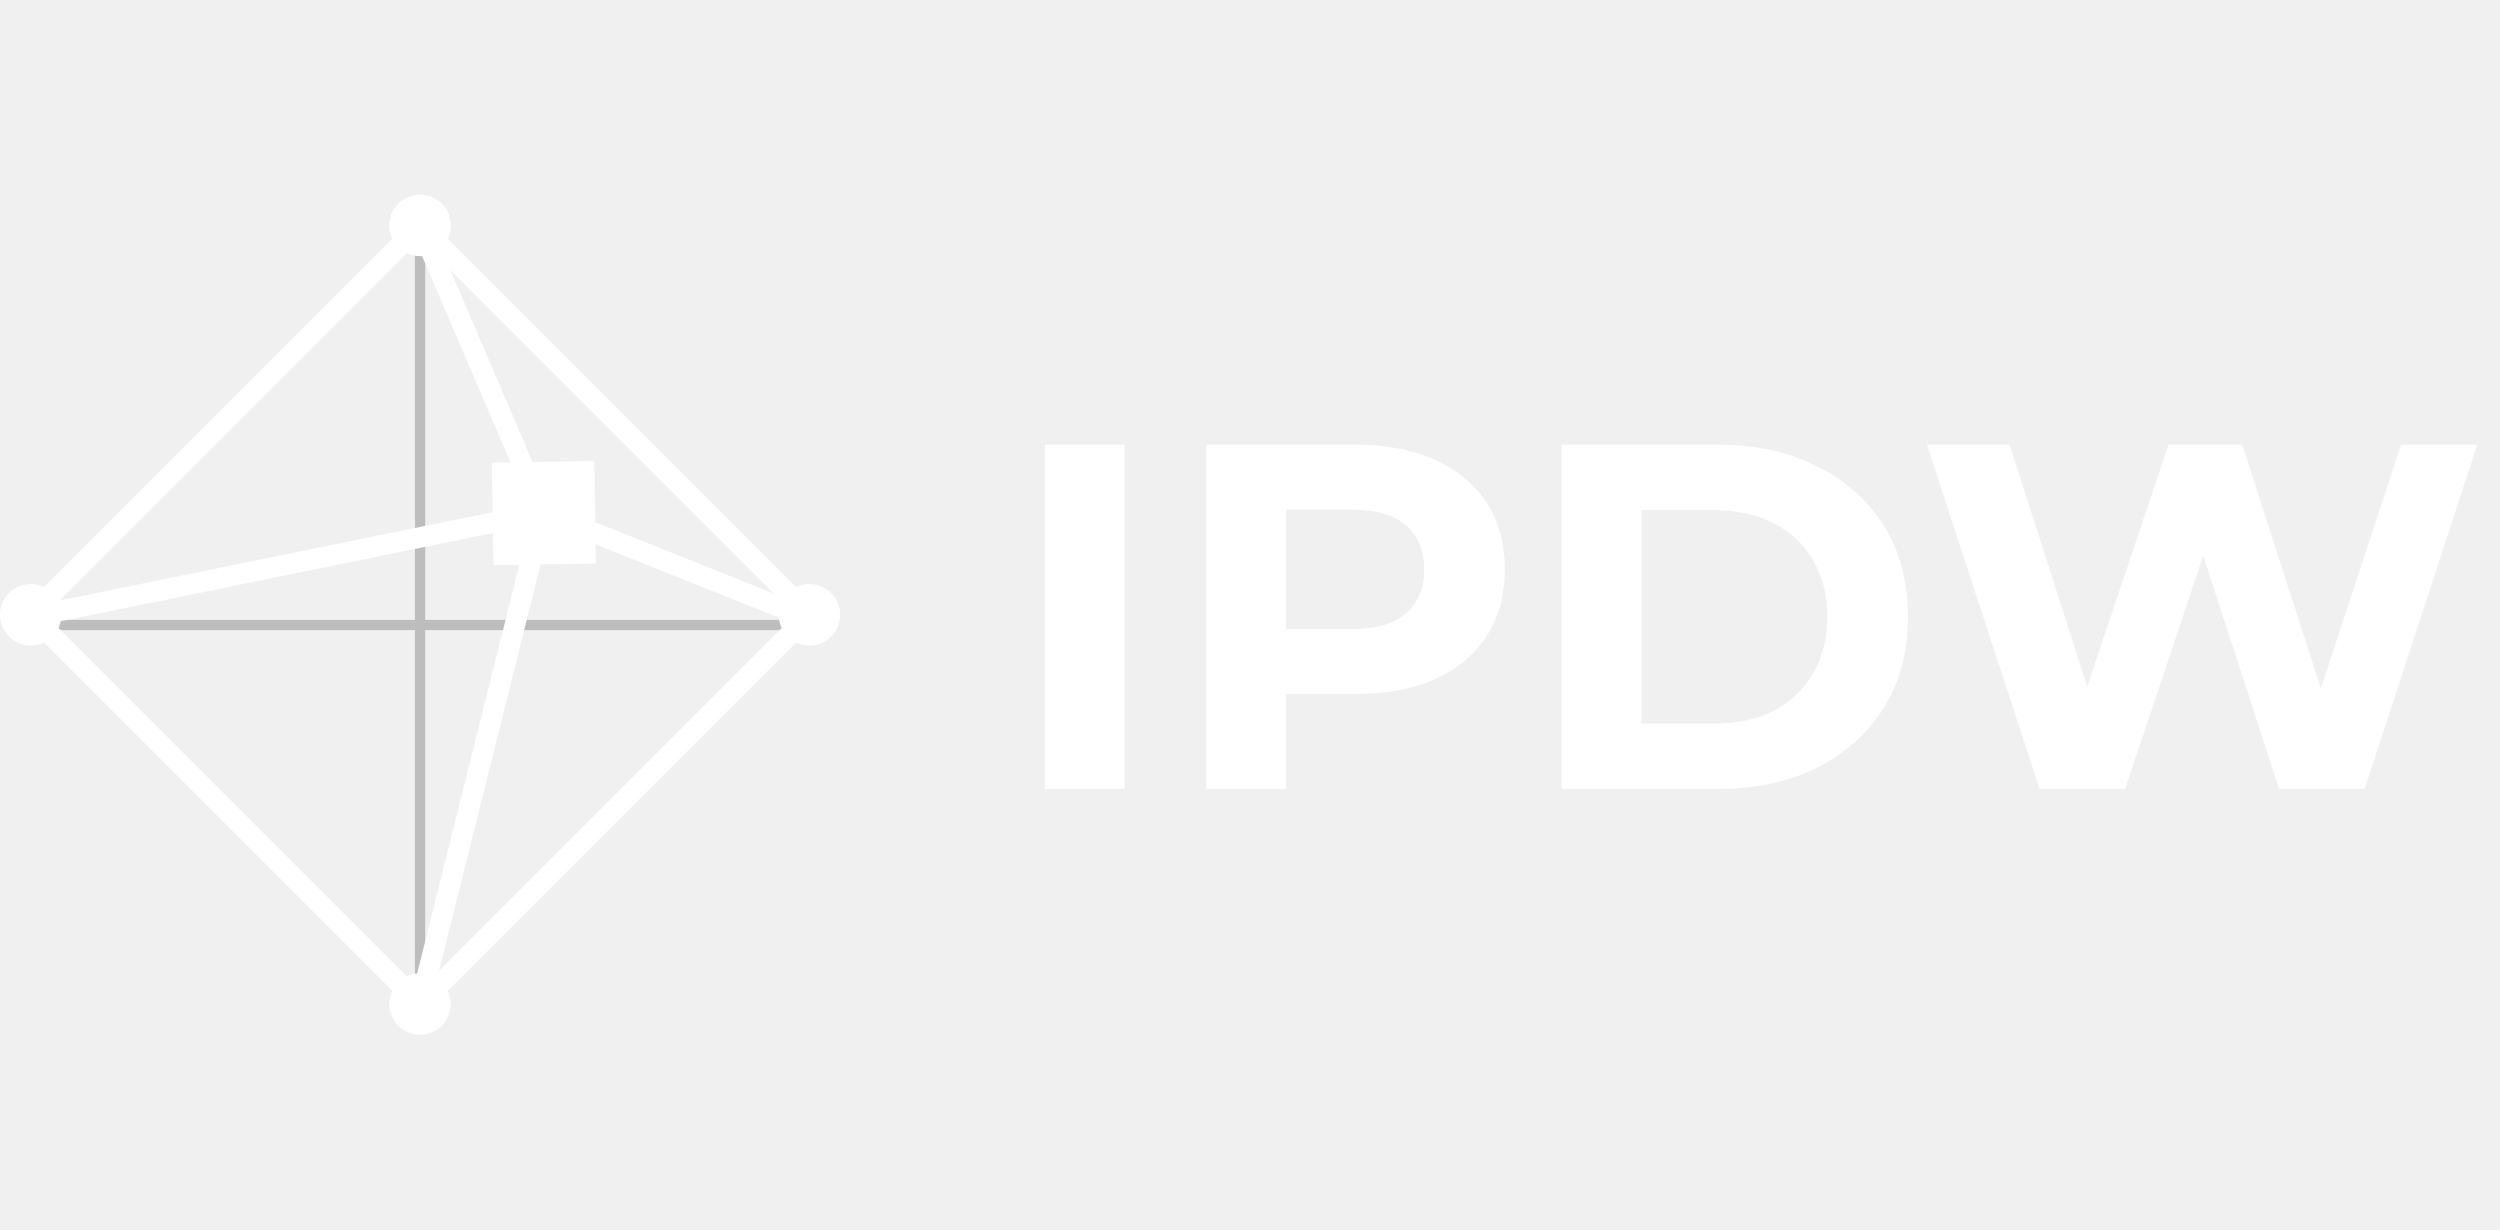
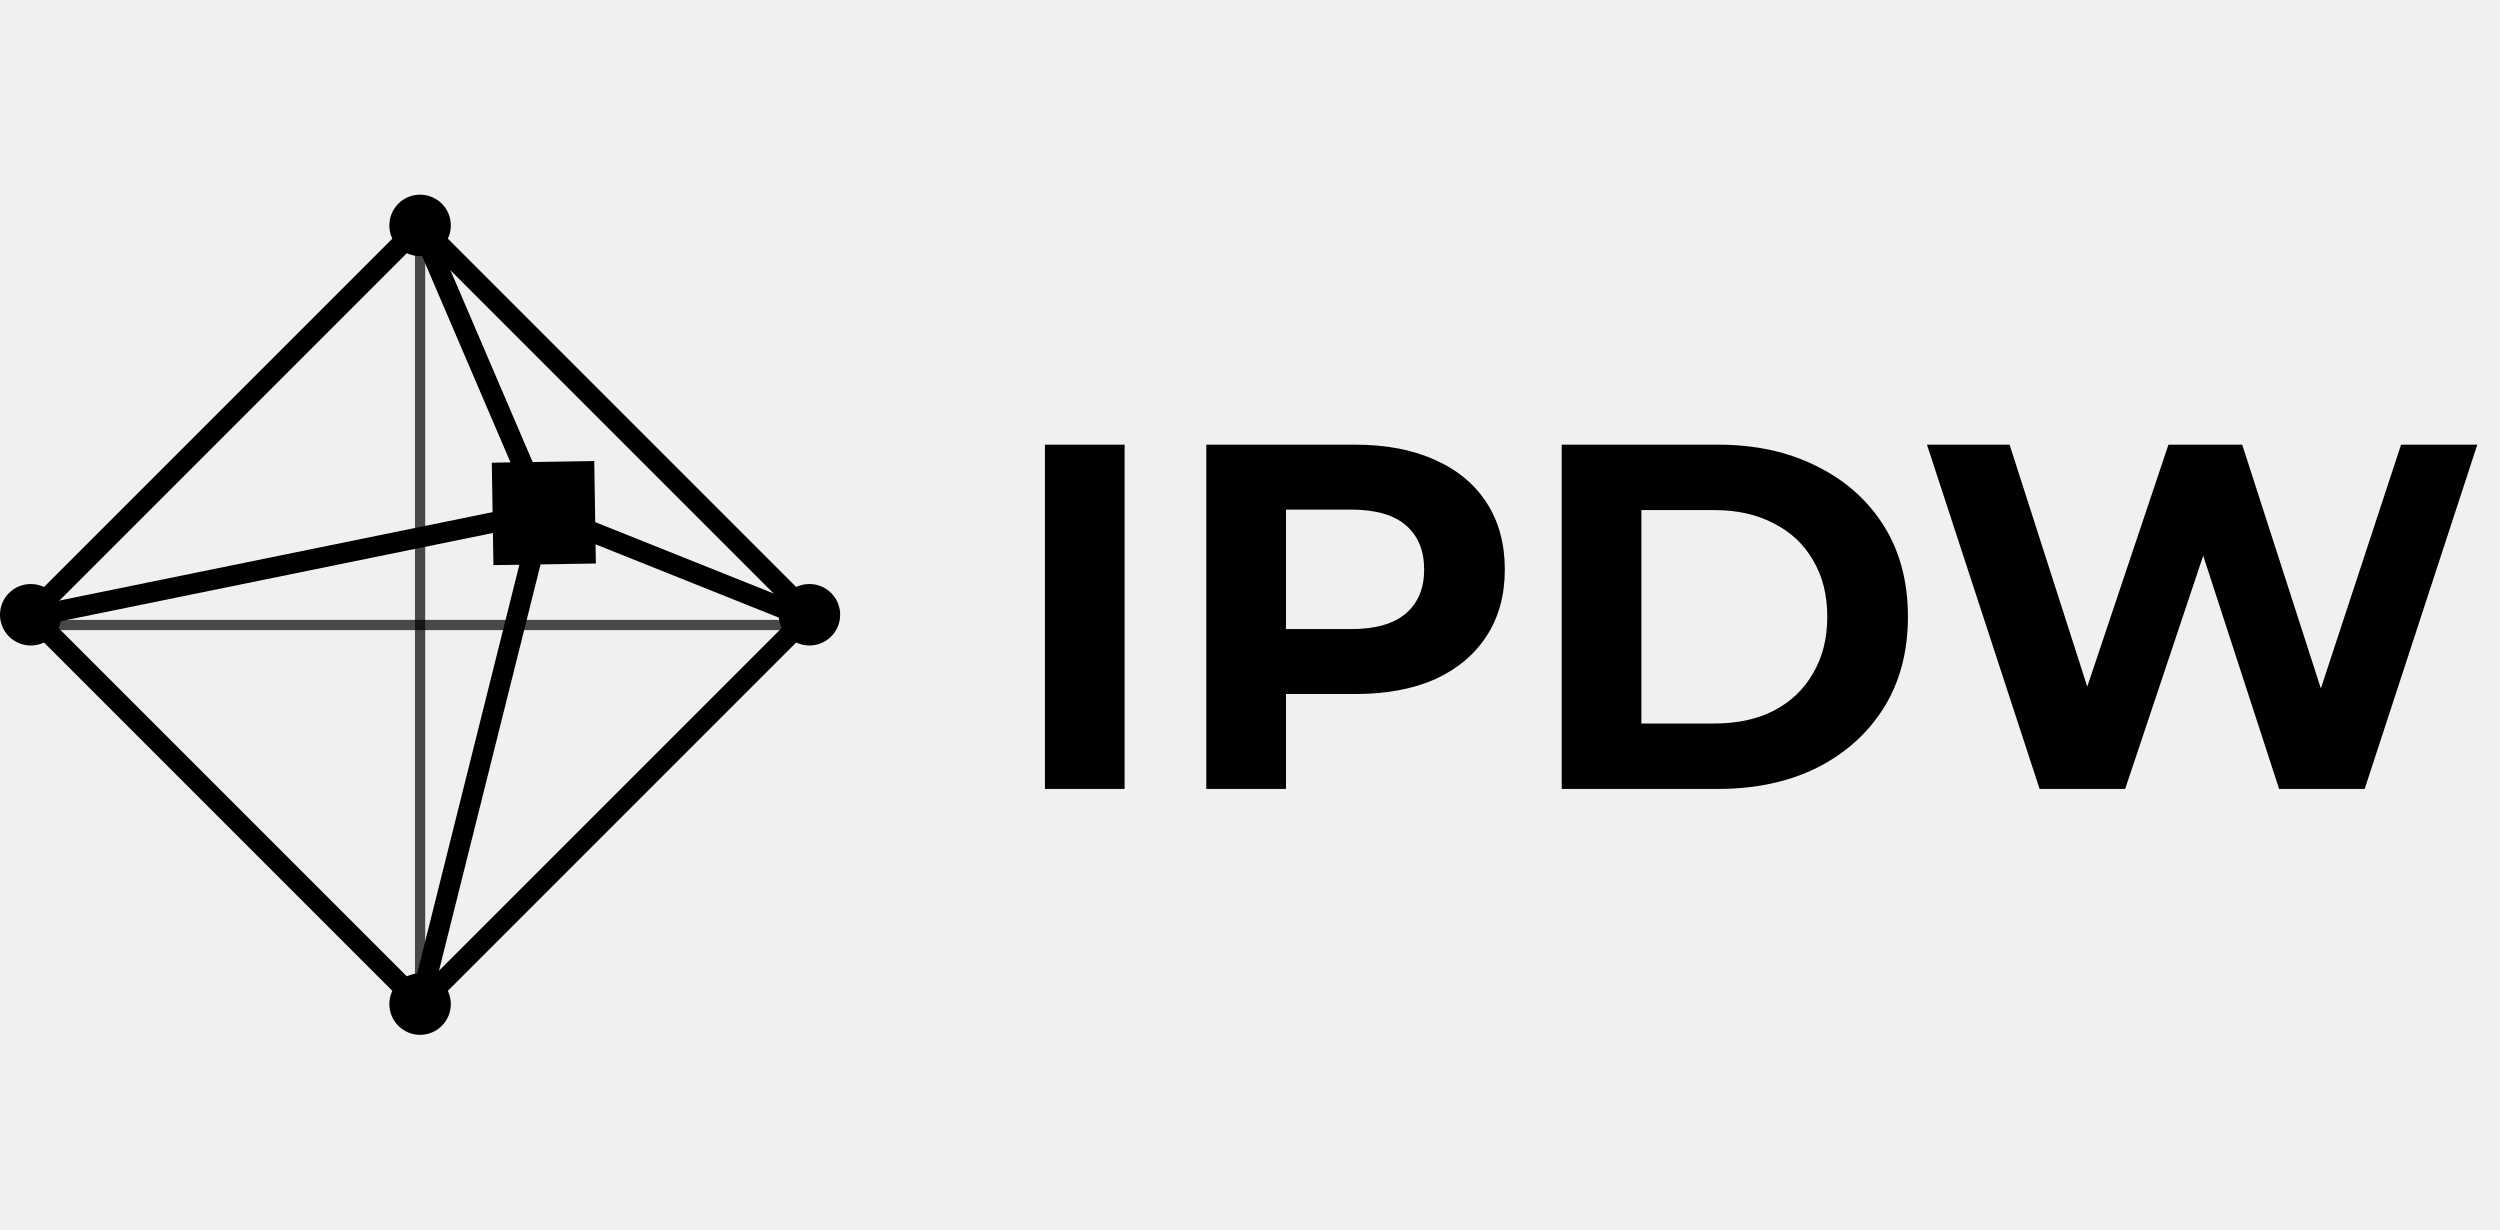
<svg xmlns="http://www.w3.org/2000/svg" width="122" height="60" viewBox="0 0 122 60" fill="none">
-   <path d="M20.5 49V11" stroke="#BDBDBD" stroke-width="0.5" />
-   <path d="M2 30.5H39.5" stroke="#BDBDBD" stroke-width="0.5" />
-   <path d="M20.5 11L1.5 30L20.5 49L39.5 30L20.5 11Z" stroke="white" />
-   <path d="M2 30L26.5 25M26.5 25L20.5 11M26.5 25L20.5 49M26.5 25L39 30" stroke="white" />
-   <circle cx="20.5" cy="11" r="1.5" fill="white" />
-   <circle cx="1.5" cy="30" r="1.5" fill="white" />
-   <circle cx="20.5" cy="49" r="1.5" fill="white" />
-   <circle cx="39.5" cy="30" r="1.5" fill="white" />
-   <rect x="24" y="22.579" width="5" height="5" transform="rotate(-0.909018 24 22.5791)" fill="white" />
-   <path d="M50.992 38.5V21.7H54.88V38.5H50.992ZM58.867 38.5V21.7H66.139C67.643 21.7 68.939 21.948 70.027 22.444C71.115 22.924 71.955 23.62 72.547 24.532C73.139 25.444 73.435 26.532 73.435 27.796C73.435 29.044 73.139 30.124 72.547 31.036C71.955 31.948 71.115 32.652 70.027 33.148C68.939 33.628 67.643 33.868 66.139 33.868H61.027L62.755 32.116V38.5H58.867ZM62.755 32.548L61.027 30.7H65.923C67.123 30.7 68.019 30.444 68.611 29.932C69.203 29.42 69.499 28.708 69.499 27.796C69.499 26.868 69.203 26.148 68.611 25.636C68.019 25.124 67.123 24.868 65.923 24.868H61.027L62.755 23.02V32.548ZM76.211 38.5V21.7H83.843C85.667 21.7 87.275 22.052 88.667 22.756C90.059 23.444 91.147 24.412 91.931 25.66C92.715 26.908 93.107 28.388 93.107 30.1C93.107 31.796 92.715 33.276 91.931 34.54C91.147 35.788 90.059 36.764 88.667 37.468C87.275 38.156 85.667 38.5 83.843 38.5H76.211ZM80.099 35.308H83.651C84.771 35.308 85.739 35.1 86.555 34.684C87.387 34.252 88.027 33.644 88.475 32.86C88.939 32.076 89.171 31.156 89.171 30.1C89.171 29.028 88.939 28.108 88.475 27.34C88.027 26.556 87.387 25.956 86.555 25.54C85.739 25.108 84.771 24.892 83.651 24.892H80.099V35.308ZM99.532 38.5L94.036 21.7H98.068L102.844 36.58H100.828L105.82 21.7H109.42L114.22 36.58H112.276L117.172 21.7H120.892L115.396 38.5H111.22L106.972 25.444H108.076L103.708 38.5H99.532Z" fill="white" />
+   <style>
+         .white-black-fill { fill: #000000; }
+         .white-black-stroke { stroke: #000000; }
+         @media (prefers-color-scheme: dark) {
+         .white-black-fill { fill: #ffffff; }
+         .white-black-stroke { stroke: #ffffff; }
+         }
+     </style>
+   <path d="M20.5 49V11" class="white-black-stroke" stroke-opacity="0.7" stroke-width="0.5" />
+   <path d="M2 30.5H39.5" class="white-black-stroke" stroke-opacity="0.7" stroke-width="0.5" />
+   <path d="M20.5 11L1.5 30L20.5 49L39.5 30L20.5 11Z" class="white-black-stroke" />
+   <path d="M2 30L26.5 25M26.5 25L20.5 11M26.5 25L20.5 49M26.5 25L39 30" class="white-black-stroke" />
+   <circle cx="20.5" cy="11" r="1.5" class="white-black-fill" />
+   <circle cx="1.5" cy="30" r="1.5" class="white-black-fill" />
+   <circle cx="20.5" cy="49" r="1.5" class="white-black-fill" />
+   <circle cx="39.5" cy="30" r="1.5" class="white-black-fill" />
+   <rect x="24" y="22.579" width="5" height="5" transform="rotate(-0.909018 24 22.5791)" class="white-black-fill" />
+   <path d="M50.992 38.5V21.7H54.88V38.5H50.992ZM58.867 38.5V21.7H66.139C67.643 21.7 68.939 21.948 70.027 22.444C71.115 22.924 71.955 23.62 72.547 24.532C73.139 25.444 73.435 26.532 73.435 27.796C73.435 29.044 73.139 30.124 72.547 31.036C71.955 31.948 71.115 32.652 70.027 33.148C68.939 33.628 67.643 33.868 66.139 33.868H61.027L62.755 32.116V38.5H58.867ZM62.755 32.548L61.027 30.7H65.923C67.123 30.7 68.019 30.444 68.611 29.932C69.203 29.42 69.499 28.708 69.499 27.796C69.499 26.868 69.203 26.148 68.611 25.636C68.019 25.124 67.123 24.868 65.923 24.868H61.027L62.755 23.02V32.548ZM76.211 38.5V21.7H83.843C85.667 21.7 87.275 22.052 88.667 22.756C90.059 23.444 91.147 24.412 91.931 25.66C92.715 26.908 93.107 28.388 93.107 30.1C93.107 31.796 92.715 33.276 91.931 34.54C91.147 35.788 90.059 36.764 88.667 37.468C87.275 38.156 85.667 38.5 83.843 38.5H76.211ZM80.099 35.308H83.651C84.771 35.308 85.739 35.1 86.555 34.684C87.387 34.252 88.027 33.644 88.475 32.86C88.939 32.076 89.171 31.156 89.171 30.1C89.171 29.028 88.939 28.108 88.475 27.34C88.027 26.556 87.387 25.956 86.555 25.54C85.739 25.108 84.771 24.892 83.651 24.892H80.099V35.308ZM99.532 38.5L94.036 21.7H98.068L102.844 36.58H100.828L105.82 21.7H109.42L114.22 36.58H112.276L117.172 21.7H120.892L115.396 38.5H111.22L106.972 25.444H108.076L103.708 38.5H99.532Z" class="white-black-fill" />
</svg>
